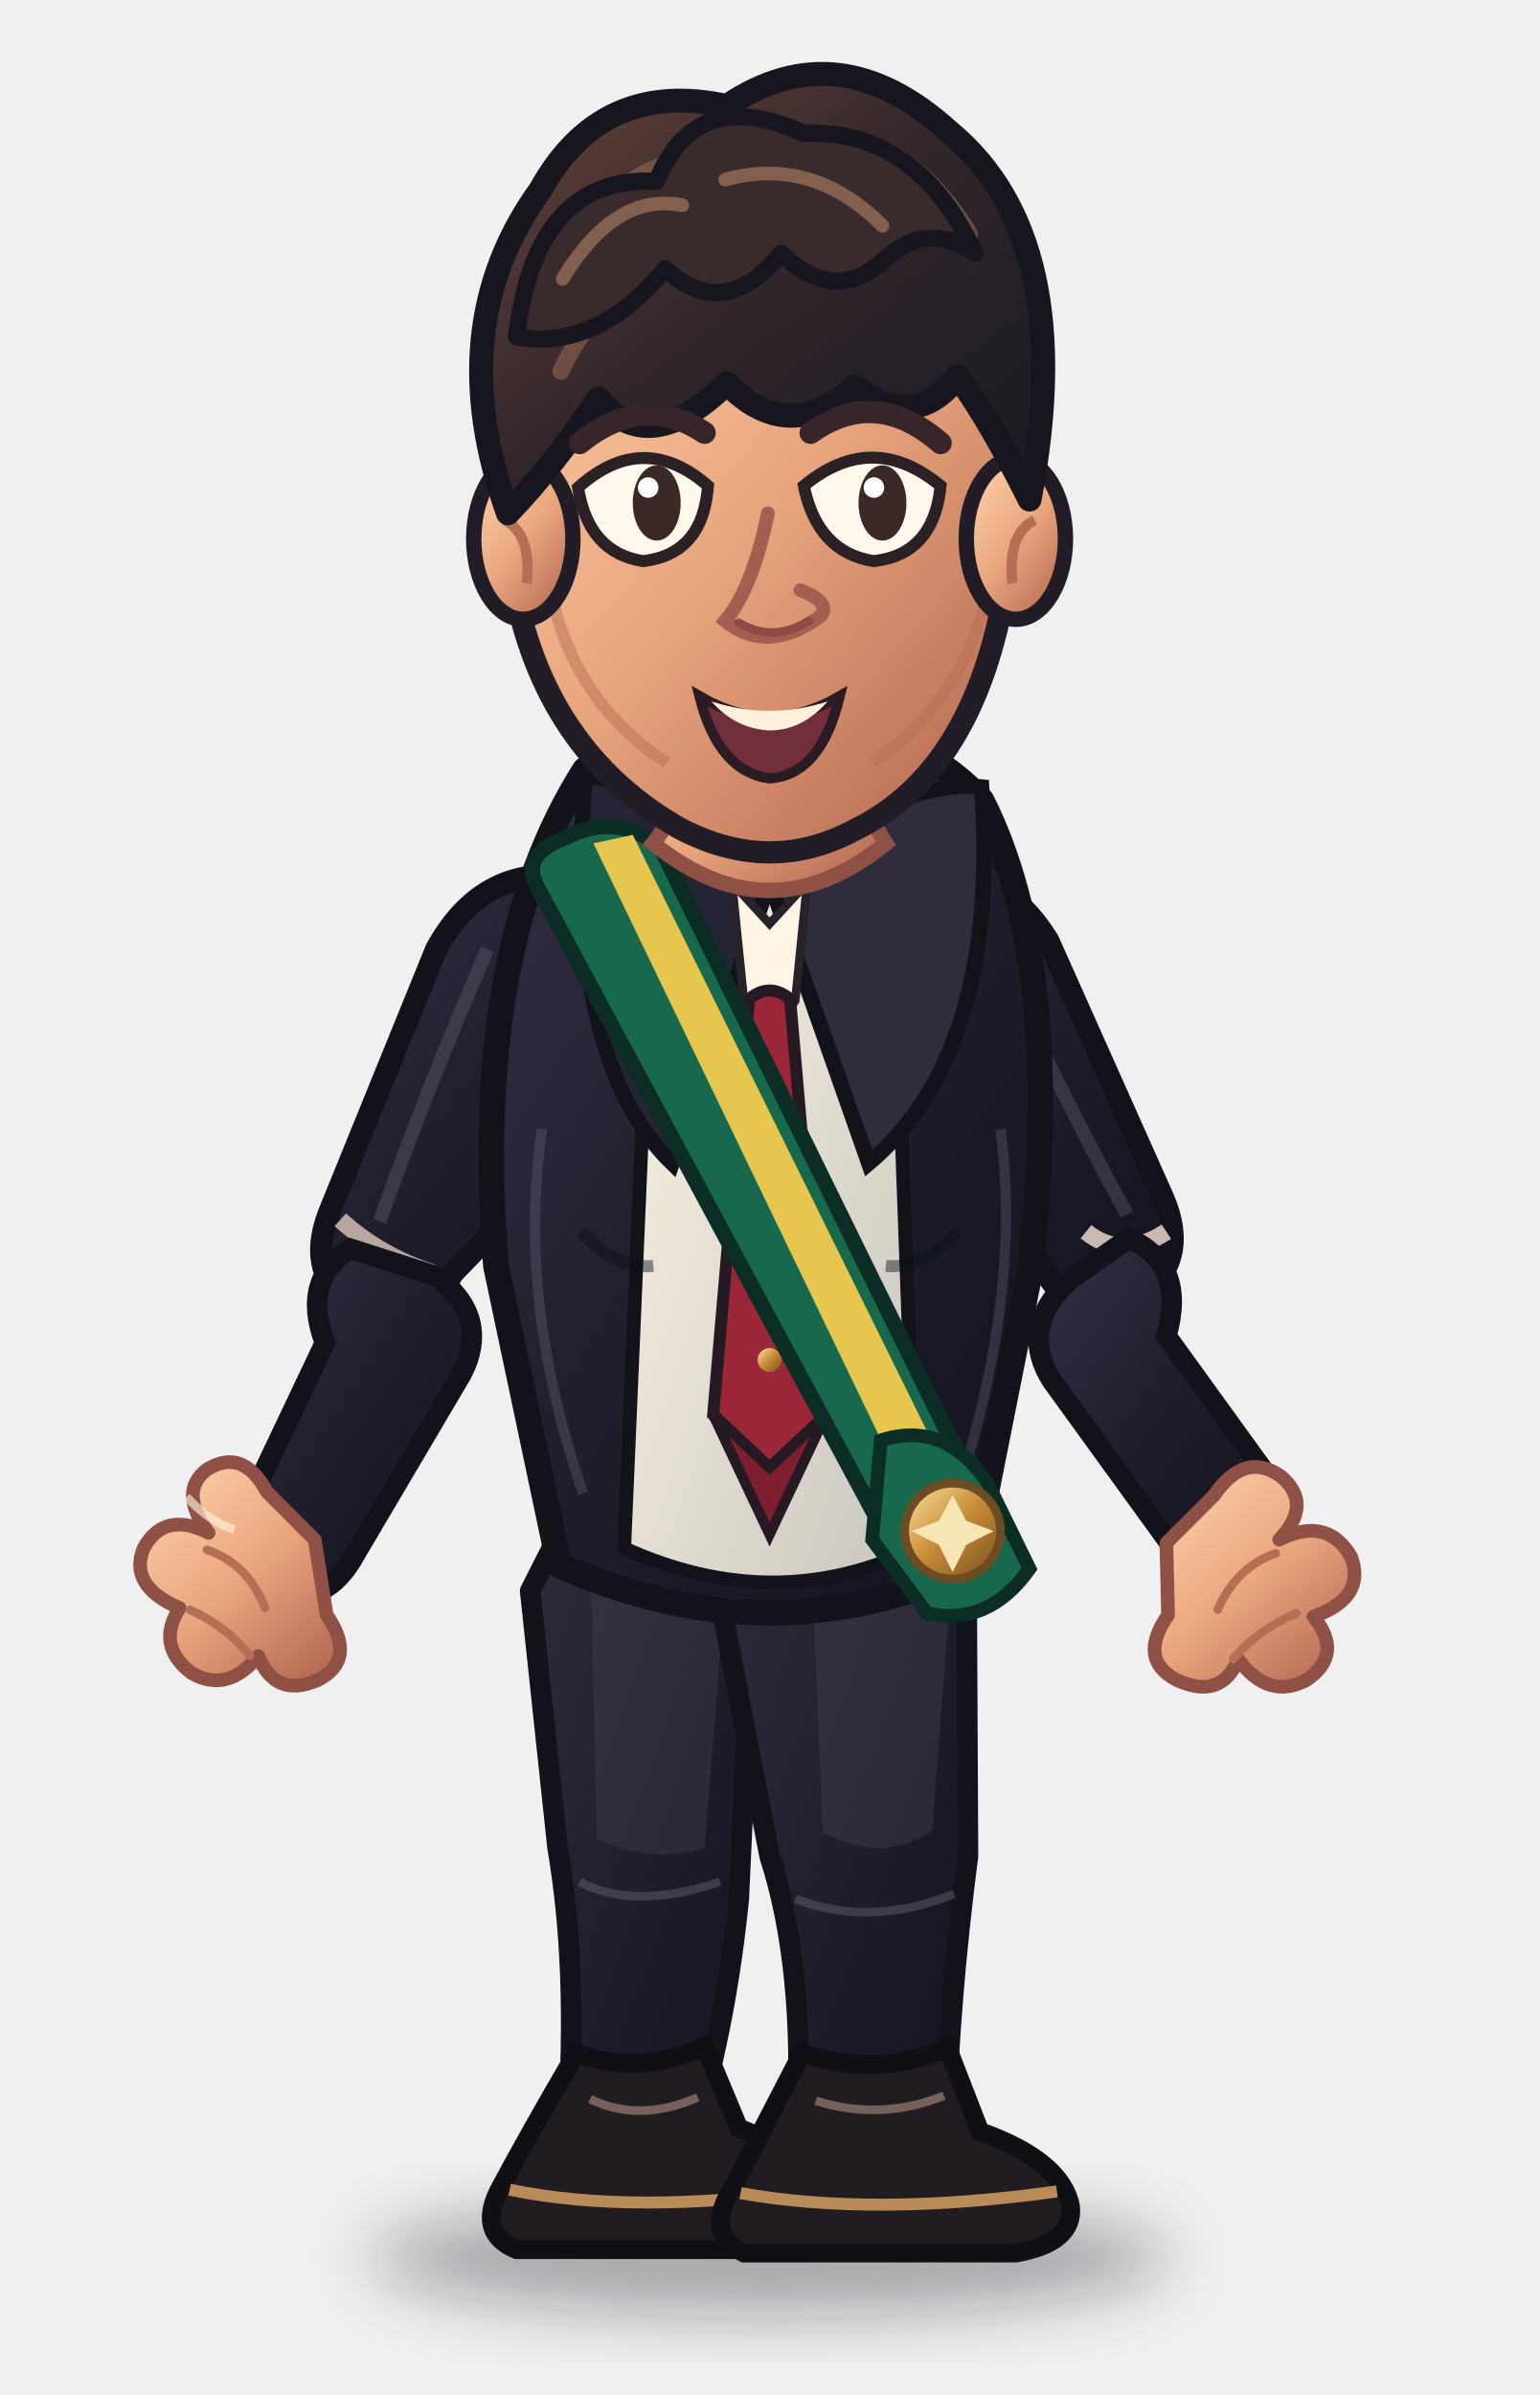
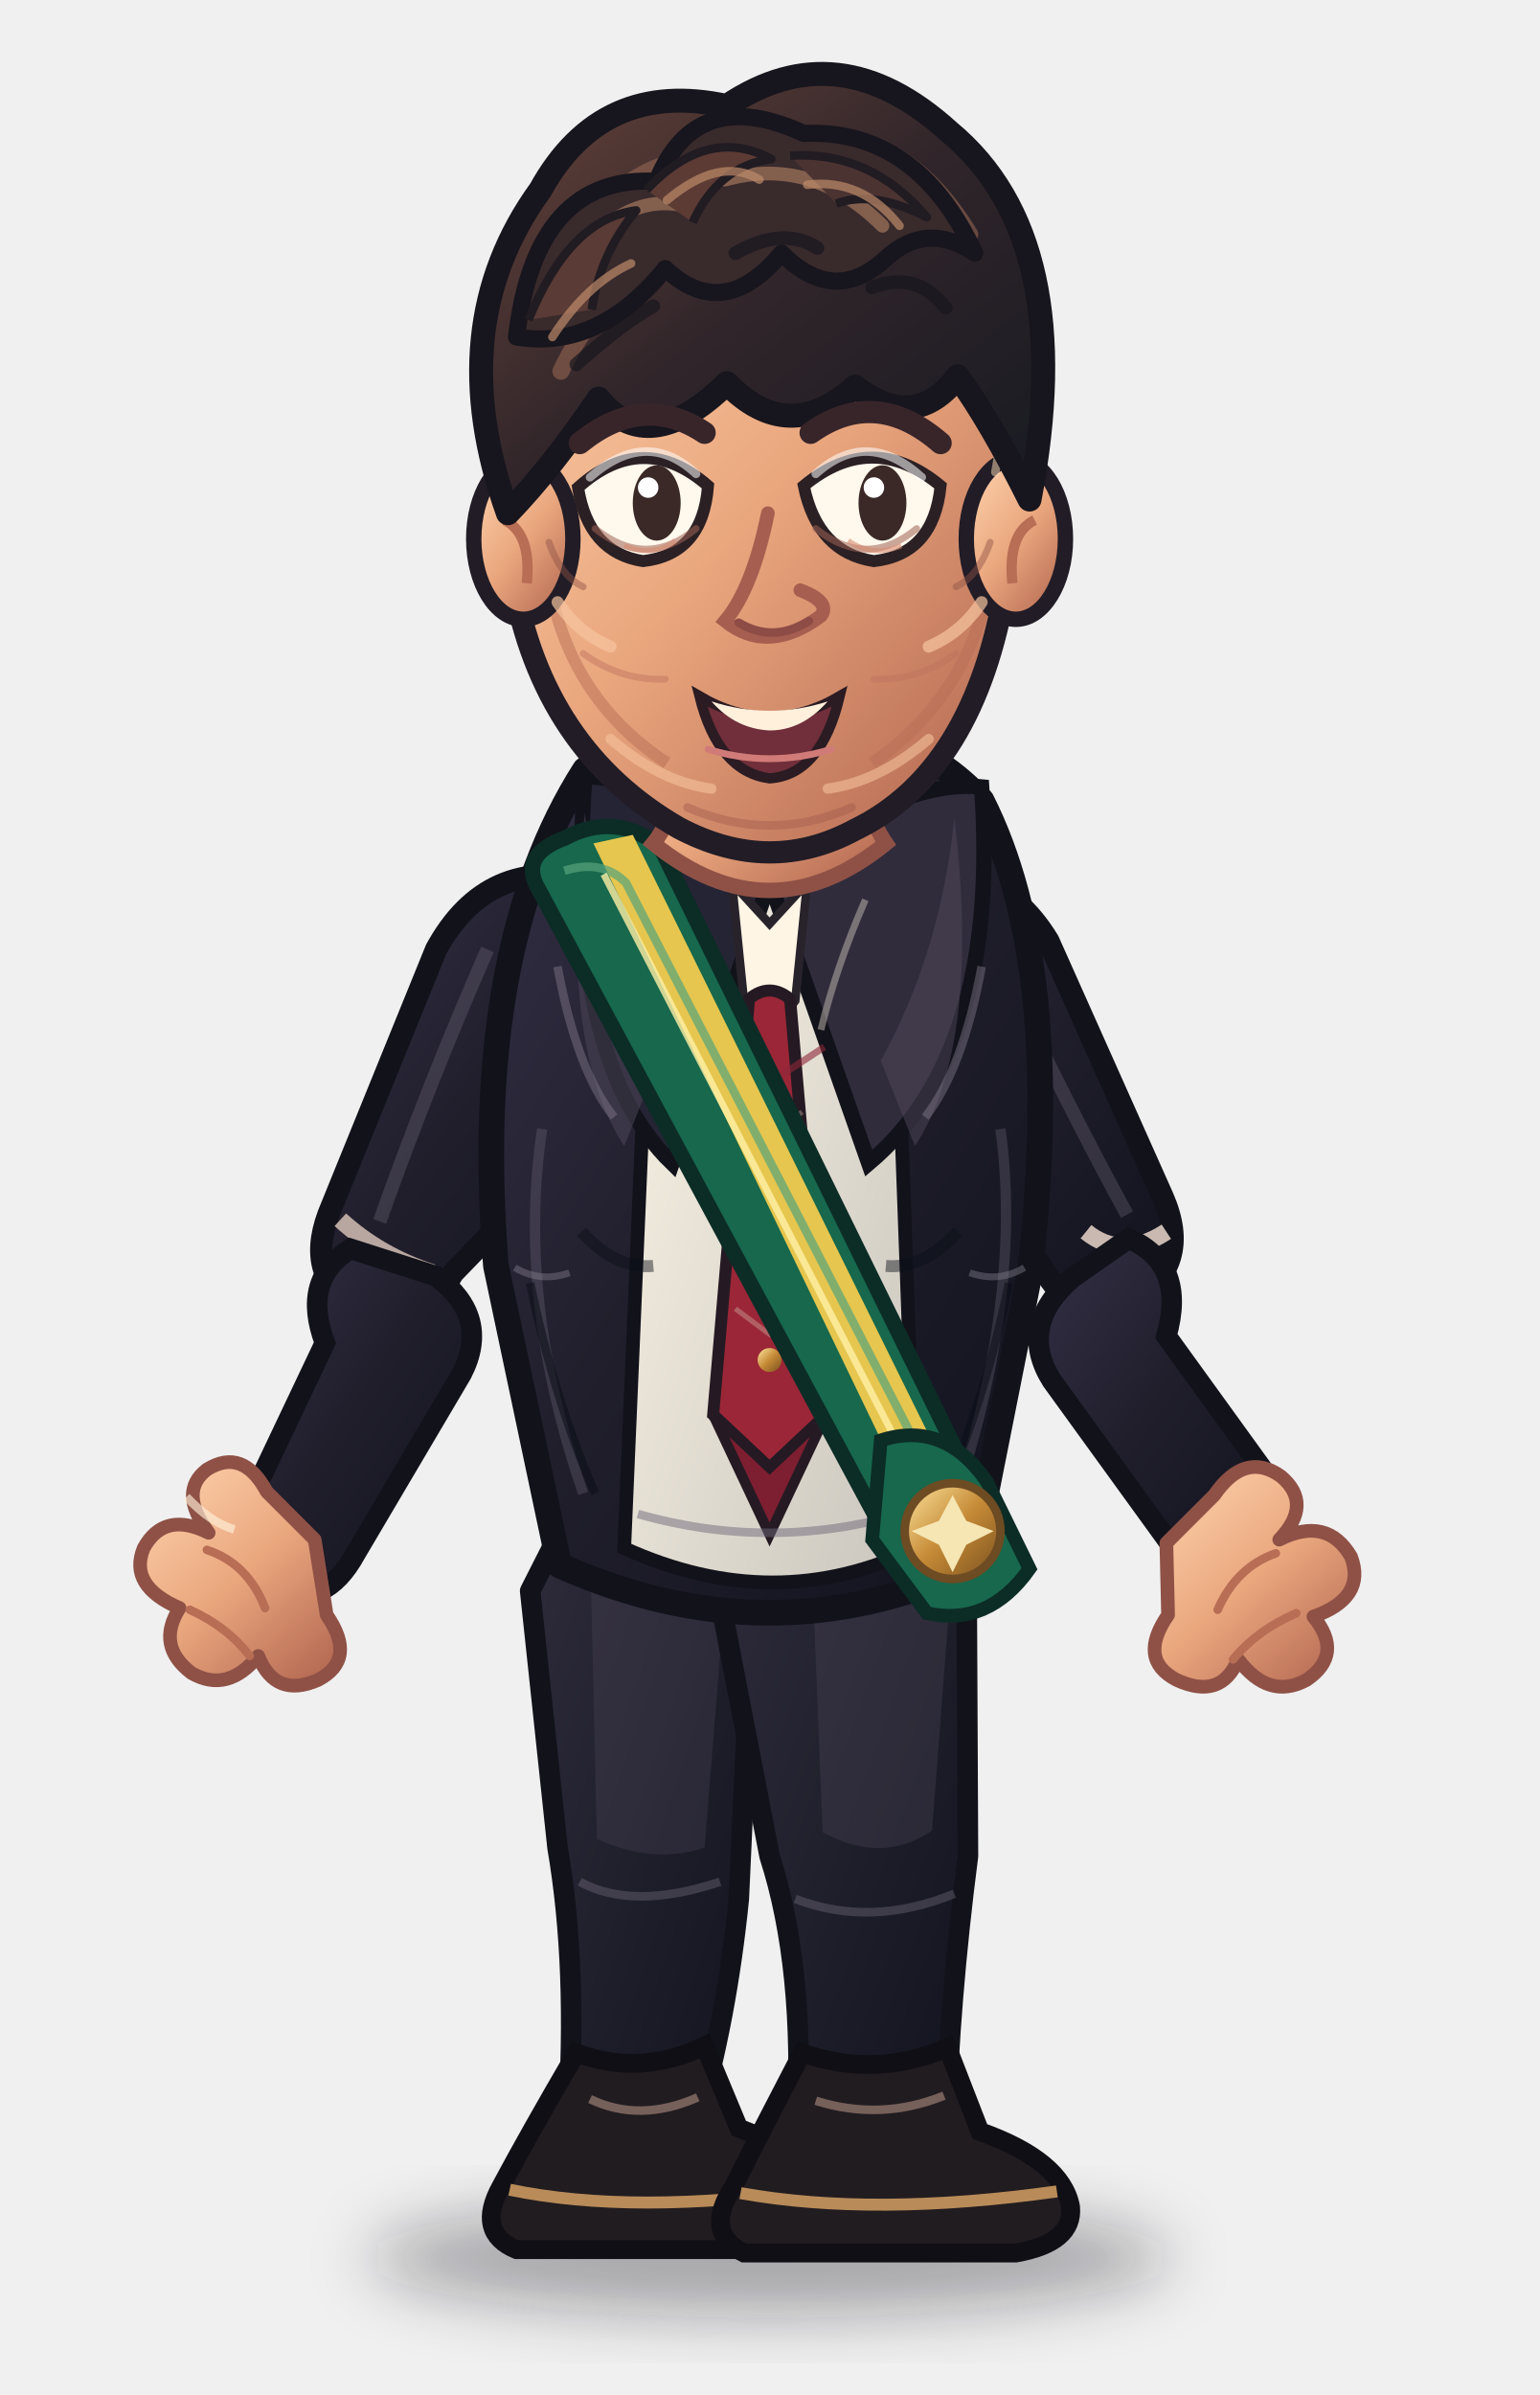
<svg xmlns="http://www.w3.org/2000/svg" width="900" height="1400" viewBox="0 0 900 1400">
  <defs>
    <linearGradient id="skin" x1="0" y1="0" x2=".8" y2="1">
      <stop stop-color="#ffd6b1" />
      <stop offset=".55" stop-color="#eaa77e" />
      <stop offset="1" stop-color="#b86d55" />
    </linearGradient>
    <linearGradient id="suit" x1="0" y1="0" x2="1" y2="1">
      <stop stop-color="#343047" />
      <stop offset=".48" stop-color="#201e2b" />
      <stop offset="1" stop-color="#11131e" />
    </linearGradient>
    <linearGradient id="shirt" x1="0" y1="0" x2="1" y2="1">
      <stop stop-color="#fff8e9" />
      <stop offset="1" stop-color="#c9c5bd" />
    </linearGradient>
    <linearGradient id="hair" x1="0" y1="0" x2="1" y2="1">
      <stop stop-color="#68443a" />
      <stop offset=".5" stop-color="#30252a" />
      <stop offset="1" stop-color="#171a22" />
    </linearGradient>
    <linearGradient id="trouser" x1="0" y1="0" x2="1" y2="1">
      <stop stop-color="#302d3d" />
      <stop offset="1" stop-color="#11131d" />
    </linearGradient>
    <linearGradient id="gold" x1="0" y1="0" x2="1" y2="1">
      <stop stop-color="#ffe6a0" />
      <stop offset=".5" stop-color="#c58a36" />
      <stop offset="1" stop-color="#79501f" />
    </linearGradient>
    <filter id="shadow" x="-30%" y="-30%" width="160%" height="170%">
      <feGaussianBlur stdDeviation="18" />
    </filter>
    <filter id="soft" x="-20%" y="-20%" width="140%" height="140%">
      <feGaussianBlur stdDeviation="2.5" />
    </filter>
  </defs>
  <ellipse cx="450" cy="1320" rx="235" ry="34" fill="#080b14" opacity=".32" filter="url(#shadow)" />
  <g id="leg-back" data-part="leg-back" data-pivot="385 930">
    <path d="M348 855 Q405 842 443 870 L432 1110 Q425 1180 407 1242 L332 1240 Q338 1150 326 1080 L310 930Z" fill="url(#trouser)" stroke="#11121a" stroke-width="12" stroke-linejoin="round" />
    <path d="M345 900 Q380 925 426 905 L412 1080 Q382 1090 349 1075Z" fill="#4b4657" opacity=".32" />
    <path d="M339 1100 Q370 1117 421 1100" fill="none" stroke="#81798a" stroke-width="5" opacity=".35" />
  </g>
  <g id="shoe-back" data-part="shoe-back" data-pivot="370 1220">
    <path d="M337 1200 Q374 1214 412 1196 L432 1244 Q480 1262 484 1290 Q485 1310 454 1315 L302 1315 Q278 1305 293 1278 Q309 1248 337 1200Z" fill="#211c20" stroke="#100f15" stroke-width="11" />
    <path d="M298 1280 Q370 1295 477 1280" fill="none" stroke="#b88b58" stroke-width="7" />
    <path d="M345 1227 Q374 1241 408 1226" fill="none" stroke="#76605a" stroke-width="5" />
  </g>
  <g id="leg-front" data-part="leg-front" data-pivot="505 925">
    <path d="M445 858 Q510 835 565 875 L566 1085 Q555 1170 553 1244 L466 1245 Q471 1150 450 1085 L421 935Z" fill="url(#trouser)" stroke="#11121a" stroke-width="12" stroke-linejoin="round" />
    <path d="M474 894 Q515 914 558 900 L545 1070 Q516 1090 481 1071Z" fill="#4b4657" opacity=".35" />
    <path d="M465 1110 Q509 1127 558 1107" fill="none" stroke="#81798a" stroke-width="5" opacity=".35" />
  </g>
  <g id="shoe-front" data-part="shoe-front" data-pivot="510 1220">
    <path d="M469 1200 Q512 1215 554 1197 L573 1246 Q621 1263 626 1290 Q628 1311 594 1317 L435 1317 Q411 1305 429 1278 Q444 1248 469 1200Z" fill="#211c20" stroke="#100f15" stroke-width="11" />
    <path d="M433 1282 Q511 1296 618 1281" fill="none" stroke="#b88b58" stroke-width="7" />
    <path d="M477 1228 Q515 1240 552 1225" fill="none" stroke="#76605a" stroke-width="5" />
  </g>
  <g id="arm-back-upper" data-part="arm-back-upper" data-pivot="330 570">
    <path d="M345 515 Q285 500 255 555 L192 710 Q178 748 211 765 Q244 781 265 744 L390 615Z" fill="url(#suit)" stroke="#11121a" stroke-width="13" stroke-linejoin="round" />
    <path d="M285 555 Q250 635 222 714" fill="none" stroke="#6e6677" stroke-width="8" opacity=".35" />
    <path d="M199 713 Q222 734 253 744" fill="none" stroke="#b8a7a0" stroke-width="10" />
  </g>
  <g id="forearm-back" data-part="forearm-back" data-pivot="220 735">
    <path d="M205 730 Q176 748 190 785 L143 884 Q132 914 162 929 Q190 941 208 908 L270 803 Q287 770 255 746Z" fill="url(#suit)" stroke="#11121a" stroke-width="12" />
  </g>
  <g id="hand-back" data-part="hand-back" data-pivot="165 900">
    <path d="M156 872 Q142 846 121 859 Q104 872 122 896 Q96 883 84 905 Q75 927 105 940 Q91 962 112 978 Q133 990 151 968 Q161 993 186 982 Q209 970 191 944 L184 900Z" fill="url(#skin)" stroke="#8f5146" stroke-width="8" stroke-linejoin="round" />
    <path d="M121 906 Q145 914 155 940 M111 941 Q133 951 146 968" fill="none" stroke="#b86d55" stroke-width="5" stroke-linecap="round" />
    <path d="M109 875 Q123 890 137 894" fill="none" stroke="#fff0d9" stroke-width="5" opacity=".65" />
  </g>
  <g id="arm-front-upper" data-part="arm-front-upper" data-pivot="555 565">
    <path d="M520 520 Q580 496 613 550 L680 700 Q697 739 663 760 Q630 778 609 740 L490 615Z" fill="url(#suit)" stroke="#11121a" stroke-width="13" stroke-linejoin="round" />
    <path d="M580 554 Q626 650 659 710" fill="none" stroke="#6e6677" stroke-width="8" opacity=".34" />
    <path d="M635 720 Q656 737 682 720" fill="none" stroke="#c9b9b0" stroke-width="10" />
  </g>
  <g id="forearm-front" data-part="forearm-front" data-pivot="660 735">
    <path d="M660 724 Q694 739 682 781 L742 864 Q762 891 735 915 Q708 937 686 905 L615 807 Q595 775 627 747Z" fill="url(#suit)" stroke="#11121a" stroke-width="12" />
  </g>
  <g id="hand-front" data-part="hand-front" data-pivot="720 900">
    <path d="M710 874 Q728 848 749 863 Q768 879 748 900 Q776 886 790 910 Q799 934 768 945 Q786 967 764 982 Q742 994 724 970 Q714 994 688 982 Q665 970 683 944 L682 902Z" fill="url(#skin)" stroke="#8f5146" stroke-width="8" stroke-linejoin="round" />
    <path d="M746 908 Q723 916 712 941 M758 943 Q735 953 721 970" fill="none" stroke="#b86d55" stroke-width="5" stroke-linecap="round" />
  </g>
  <g id="torso" data-part="torso" data-pivot="450 650">
    <path d="M342 450 Q390 415 455 425 Q530 420 574 468 Q623 565 602 745 L568 916 Q450 970 327 915 L290 740 Q275 555 342 450Z" fill="url(#suit)" stroke="#11121a" stroke-width="15" stroke-linejoin="round" />
    <path d="M385 438 Q400 489 450 515 Q500 489 519 438 L536 905 Q453 945 365 905Z" fill="url(#shirt)" stroke="#11121a" stroke-width="8" />
    <path d="M342 454 Q386 454 450 515 L393 680 Q330 619 342 454Z" fill="#252434" stroke="#11121a" stroke-width="9" />
    <path d="M574 460 Q523 455 450 515 L508 680 Q585 615 574 460Z" fill="#302c3c" stroke="#11121a" stroke-width="9" />
    <path d="M428 516 L450 540 L472 516 L465 585 L450 605 L435 585Z" fill="#fff5e5" stroke="#28232b" stroke-width="5" />
    <path d="M438 584 Q450 574 462 584 L483 827 L450 858 L417 827Z" fill="#9b2637" stroke="#251a23" stroke-width="7" />
    <path d="M417 827 L450 858 L483 827 L450 897Z" fill="#7e1e31" stroke="#251a23" stroke-width="6" />
    <path d="M317 660 Q302 760 341 873 M585 660 Q598 756 559 875" fill="none" stroke="#777082" stroke-width="6" opacity=".3" />
    <path d="M340 720 Q360 742 382 740 M560 720 Q540 742 518 740" fill="none" stroke="#090d16" stroke-width="7" opacity=".45" />
+     <path d="M342 475 Q350 555 385 620 L365 670 Q326 610 342 475Z" fill="#4b4558" opacity=".55" />
+     <path d="M558 478 Q550 557 515 620 L535 670 Q574 610 558 478Z" fill="#51495d" opacity=".48" />
+     <path d="M326 565 Q337 625 359 653 M574 565 Q563 625 541 653" fill="none" stroke="#82798b" stroke-width="5" opacity=".45" />
+     <path d="M310 750 Q324 818 348 873 M590 750 Q576 818 552 873" fill="none" stroke="#090d16" stroke-width="5" opacity=".55" />
+     <path d="M373 885 Q450 907 527 885" fill="none" stroke="#6f687a" stroke-width="5" opacity=".5" />
+     <path d="M394 526 Q411 565 420 602 M506 526 Q489 565 480 602" fill="none" stroke="#b6afa5" stroke-width="4" opacity=".55" />
+     <path d="M418 612 L450 633 L482 612" fill="none" stroke="#8d2638" stroke-width="4" opacity=".6" />
+     <path d="M431 650 L450 665 L469 650 M430 705 L450 720 L470 705 M430 765 L450 780 L470 765" fill="none" stroke="#d7c8b1" stroke-width="3" opacity=".35" />
+     <path d="M301 741 Q316 750 333 744 M567 744 Q584 750 599 741" fill="none" stroke="#8d8795" stroke-width="4" opacity=".4" />
    <circle cx="450" cy="675" r="7" fill="url(#gold)" />
    <circle cx="450" cy="735" r="7" fill="url(#gold)" />
    <circle cx="450" cy="795" r="7" fill="url(#gold)" />
  </g>
  <g id="sash" data-part="sash">
    <path d="M330 490 Q360 474 386 495 L570 870 Q580 891 557 905 L529 918 L315 520 Q303 500 330 490Z" fill="#17684c" stroke="#0c2c26" stroke-width="9" />
    <path d="M347 493 L370 488 L560 873 L537 887Z" fill="#e6c64e" />
+     <path d="M330 509 Q352 502 366 516 L548 868" fill="none" stroke="#55a47a" stroke-width="5" opacity=".7" />
+     <path d="M353 511 L541 875" fill="none" stroke="#fff0a6" stroke-width="4" opacity=".8" />
+     <path d="M525 856 Q547 849 570 875" fill="none" stroke="#e9cf70" stroke-width="5" opacity=".8" />
    <path d="M515 842 Q552 830 577 866 L602 917 Q578 951 542 943 L510 900Z" fill="#17684c" stroke="#0c2c26" stroke-width="8" />
    <circle cx="557" cy="895" r="28" fill="url(#gold)" stroke="#6d4b23" stroke-width="5" />
    <path d="M557 874 L565 889 L581 895 L565 903 L557 919 L549 903 L533 895 L549 889Z" fill="#f5e6b3" />
  </g>
  <g id="neck" data-part="neck" data-pivot="450 450">
    <path d="M397 390 Q405 465 382 493 Q450 548 518 493 Q493 456 503 390Z" fill="url(#skin)" stroke="#8f5146" stroke-width="9" />
    <path d="M405 452 Q450 480 496 452" fill="none" stroke="#a95f50" stroke-width="6" opacity=".55" />
  </g>
  <g id="head" data-part="head" data-pivot="450 300">
    <path d="M315 270 Q304 139 395 91 Q490 43 568 135 Q618 202 588 342 Q570 451 500 485 Q450 512 397 484 Q317 438 300 339Z" fill="url(#skin)" stroke="#211c26" stroke-width="13" stroke-linejoin="round" />
    <path d="M322 345 Q335 410 390 446 M578 345 Q563 410 510 446" fill="none" stroke="#b86d55" stroke-width="7" opacity=".5" />
    <ellipse cx="306" cy="315" rx="29" ry="47" fill="url(#skin)" stroke="#211c26" stroke-width="9" />
    <ellipse cx="594" cy="315" rx="29" ry="47" fill="url(#skin)" stroke="#211c26" stroke-width="9" />
    <path d="M295 304 Q311 312 308 341 M605 304 Q589 312 592 341" fill="none" stroke="#b86d55" stroke-width="6" />
+     <path d="M326 352 Q338 370 357 378 M574 352 Q562 370 543 378" fill="none" stroke="#f7c5a0" stroke-width="7" stroke-linecap="round" opacity=".7" />
+     <path d="M341 382 Q363 398 389 397 M559 382 Q537 398 511 397" fill="none" stroke="#bd725e" stroke-width="4" stroke-linecap="round" opacity=".45" />
+     <path d="M357 432 Q386 457 416 461 M543 432 Q514 457 484 461" fill="none" stroke="#f8c7a1" stroke-width="6" stroke-linecap="round" opacity=".55" />
+     <path d="M402 472 Q450 493 498 472" fill="none" stroke="#9f594d" stroke-width="5" stroke-linecap="round" opacity=".42" />
+     <path d="M318 278 Q310 208 350 150 M553 133 Q596 205 582 276" fill="none" stroke="#ffe0bb" stroke-width="5" stroke-linecap="round" opacity=".5" />
+     <path d="M321 317 Q328 337 341 343 M579 317 Q572 337 559 343" fill="none" stroke="#8f5146" stroke-width="4" stroke-linecap="round" opacity=".45" />
  </g>
  <g id="hair-back" data-part="hair-back" data-pivot="450 180">
    <path d="M297 300 Q258 191 316 111 Q352 46 425 62 Q490 18 555 77 Q631 140 602 292 Q579 246 560 220 Q535 253 500 226 Q461 261 425 224 Q379 269 350 233 Q323 273 297 300Z" fill="url(#hair)" stroke="#17151d" stroke-width="14" stroke-linejoin="round" />
    <path d="M322 167 Q365 80 426 96 M457 80 Q525 68 567 137 M328 217 Q347 177 378 159" fill="none" stroke="#9a6954" stroke-width="10" stroke-linecap="round" opacity=".55" />
  </g>
  <g id="eye-left" data-part="eye-left" data-pivot="380 300">
    <path d="M338 285 Q376 251 414 284 Q411 324 376 328 Q344 323 338 285Z" fill="#fff8ec" stroke="#2b2024" stroke-width="7" />
    <ellipse cx="384" cy="294" rx="14" ry="22" fill="#3a2927" />
    <circle cx="379" cy="285" r="6" fill="#fff" />
+     <path d="M345 279 Q378 250 407 277" fill="none" stroke="#fff" stroke-width="5" opacity=".55" stroke-linecap="round" />
+     <path d="M348 309 Q378 333 407 309" fill="none" stroke="#9e6254" stroke-width="4" opacity=".55" stroke-linecap="round" />
+     <path d="M365 319 Q382 326 395 316" fill="none" stroke="#d58b70" stroke-width="3" opacity=".6" />
  </g>
  <g id="eye-right" data-part="eye-right" data-pivot="515 300">
    <path d="M470 284 Q510 251 550 284 Q546 324 511 328 Q478 323 470 284Z" fill="#fff8ec" stroke="#2b2024" stroke-width="7" />
    <ellipse cx="516" cy="294" rx="14" ry="22" fill="#3a2927" />
    <circle cx="511" cy="285" r="6" fill="#fff" />
+     <path d="M477 277 Q507 250 539 279" fill="none" stroke="#fff" stroke-width="5" opacity=".55" stroke-linecap="round" />
+     <path d="M477 309 Q507 333 536 309" fill="none" stroke="#9e6254" stroke-width="4" opacity=".55" stroke-linecap="round" />
+     <path d="M496 316 Q510 326 527 319" fill="none" stroke="#d58b70" stroke-width="3" opacity=".6" />
  </g>
  <g id="brow-left" data-part="brow-left" data-pivot="380 253">
    <path d="M339 259 Q376 229 412 253" fill="none" stroke="#38252a" stroke-width="13" stroke-linecap="round" />
  </g>
  <g id="brow-right" data-part="brow-right" data-pivot="515 253">
    <path d="M474 253 Q512 226 550 259" fill="none" stroke="#38252a" stroke-width="13" stroke-linecap="round" />
  </g>
  <g id="nose" data-part="nose" data-pivot="450 335">
    <path d="M449 300 Q440 344 424 363 Q449 383 480 360 Q486 352 468 345" fill="none" stroke="#a65e50" stroke-width="8" stroke-linecap="round" />
    <path d="M432 364 Q452 376 473 363" fill="none" stroke="#8d4c45" stroke-width="5" stroke-linecap="round" />
  </g>
  <g id="mouth" data-part="mouth" data-pivot="450 410">
    <path d="M409 407 Q450 431 491 407 Q480 453 450 455 Q420 451 409 407Z" fill="#702f3a" stroke="#2b1b23" stroke-width="6" />
+     <path d="M414 438 Q450 449 486 438" fill="none" stroke="#d17b78" stroke-width="4" stroke-linecap="round" />
    <path d="M416 410 Q450 421 484 410 Q469 427 450 427 Q430 426 416 410Z" fill="#fff0dc" />
  </g>
  <g id="hair-front" data-part="hair-front" data-pivot="450 160">
    <path d="M302 197 Q313 102 384 106 Q407 49 470 78 Q536 75 570 148 Q542 129 518 151 Q488 179 457 148 Q423 189 389 157 Q350 205 302 197Z" fill="#392a2c" stroke="#17151d" stroke-width="10" stroke-linejoin="round" />
    <path d="M329 163 Q360 112 399 120 M424 105 Q475 91 516 132" fill="none" stroke="#a2765d" stroke-width="8" stroke-linecap="round" opacity=".7" />
+     <path d="M309 187 Q333 128 372 123 Q351 148 346 181" fill="#5a3b35" stroke="#211b22" stroke-width="5" stroke-linejoin="round" />
+     <path d="M378 111 Q414 73 451 93 Q420 97 405 130" fill="#5c3b34" stroke="#211b22" stroke-width="5" stroke-linejoin="round" />
+     <path d="M462 91 Q509 88 542 127 Q511 111 489 119" fill="#4b3331" stroke="#211b22" stroke-width="5" stroke-linejoin="round" />
+     <path d="M323 197 Q343 166 369 154 M390 117 Q421 91 444 105 M472 108 Q504 104 526 132" fill="none" stroke="#bd8a69" stroke-width="5" stroke-linecap="round" opacity=".7" />
+     <path d="M337 213 Q365 188 382 179 M430 148 Q458 132 478 145 M510 168 Q536 158 553 180" fill="none" stroke="#17151d" stroke-width="8" stroke-linecap="round" opacity=".7" />
  </g>
</svg>
